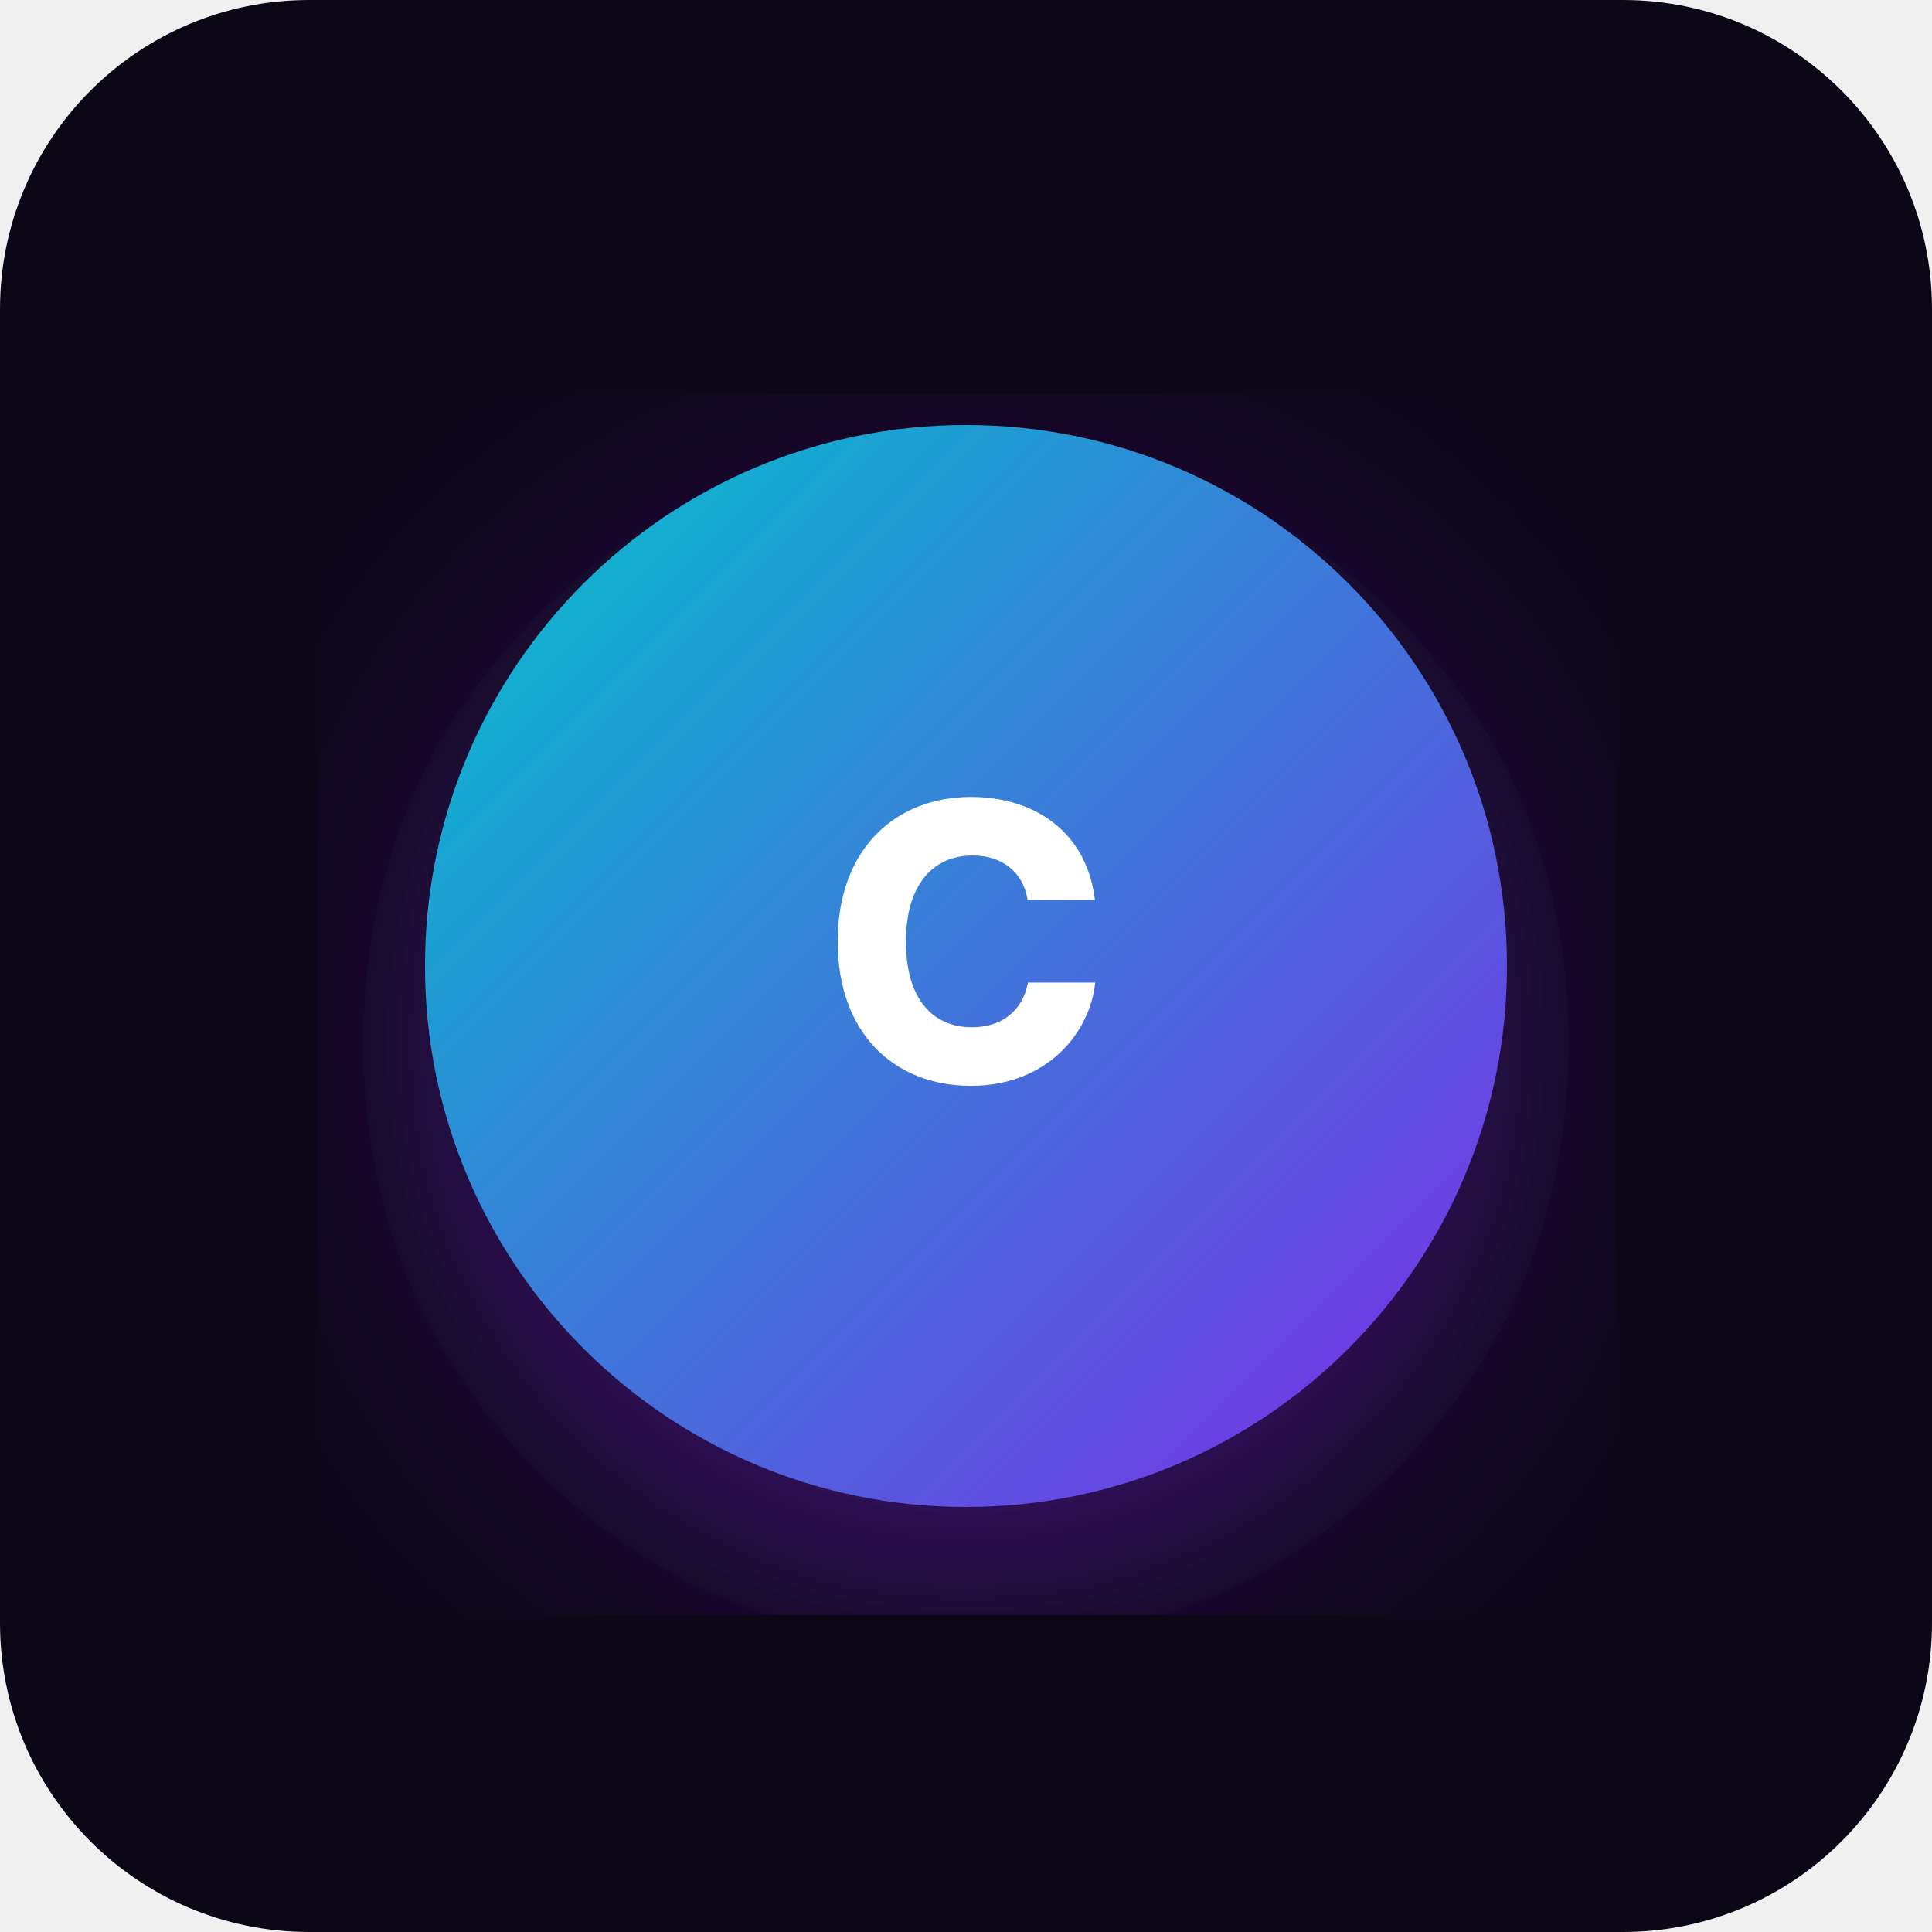
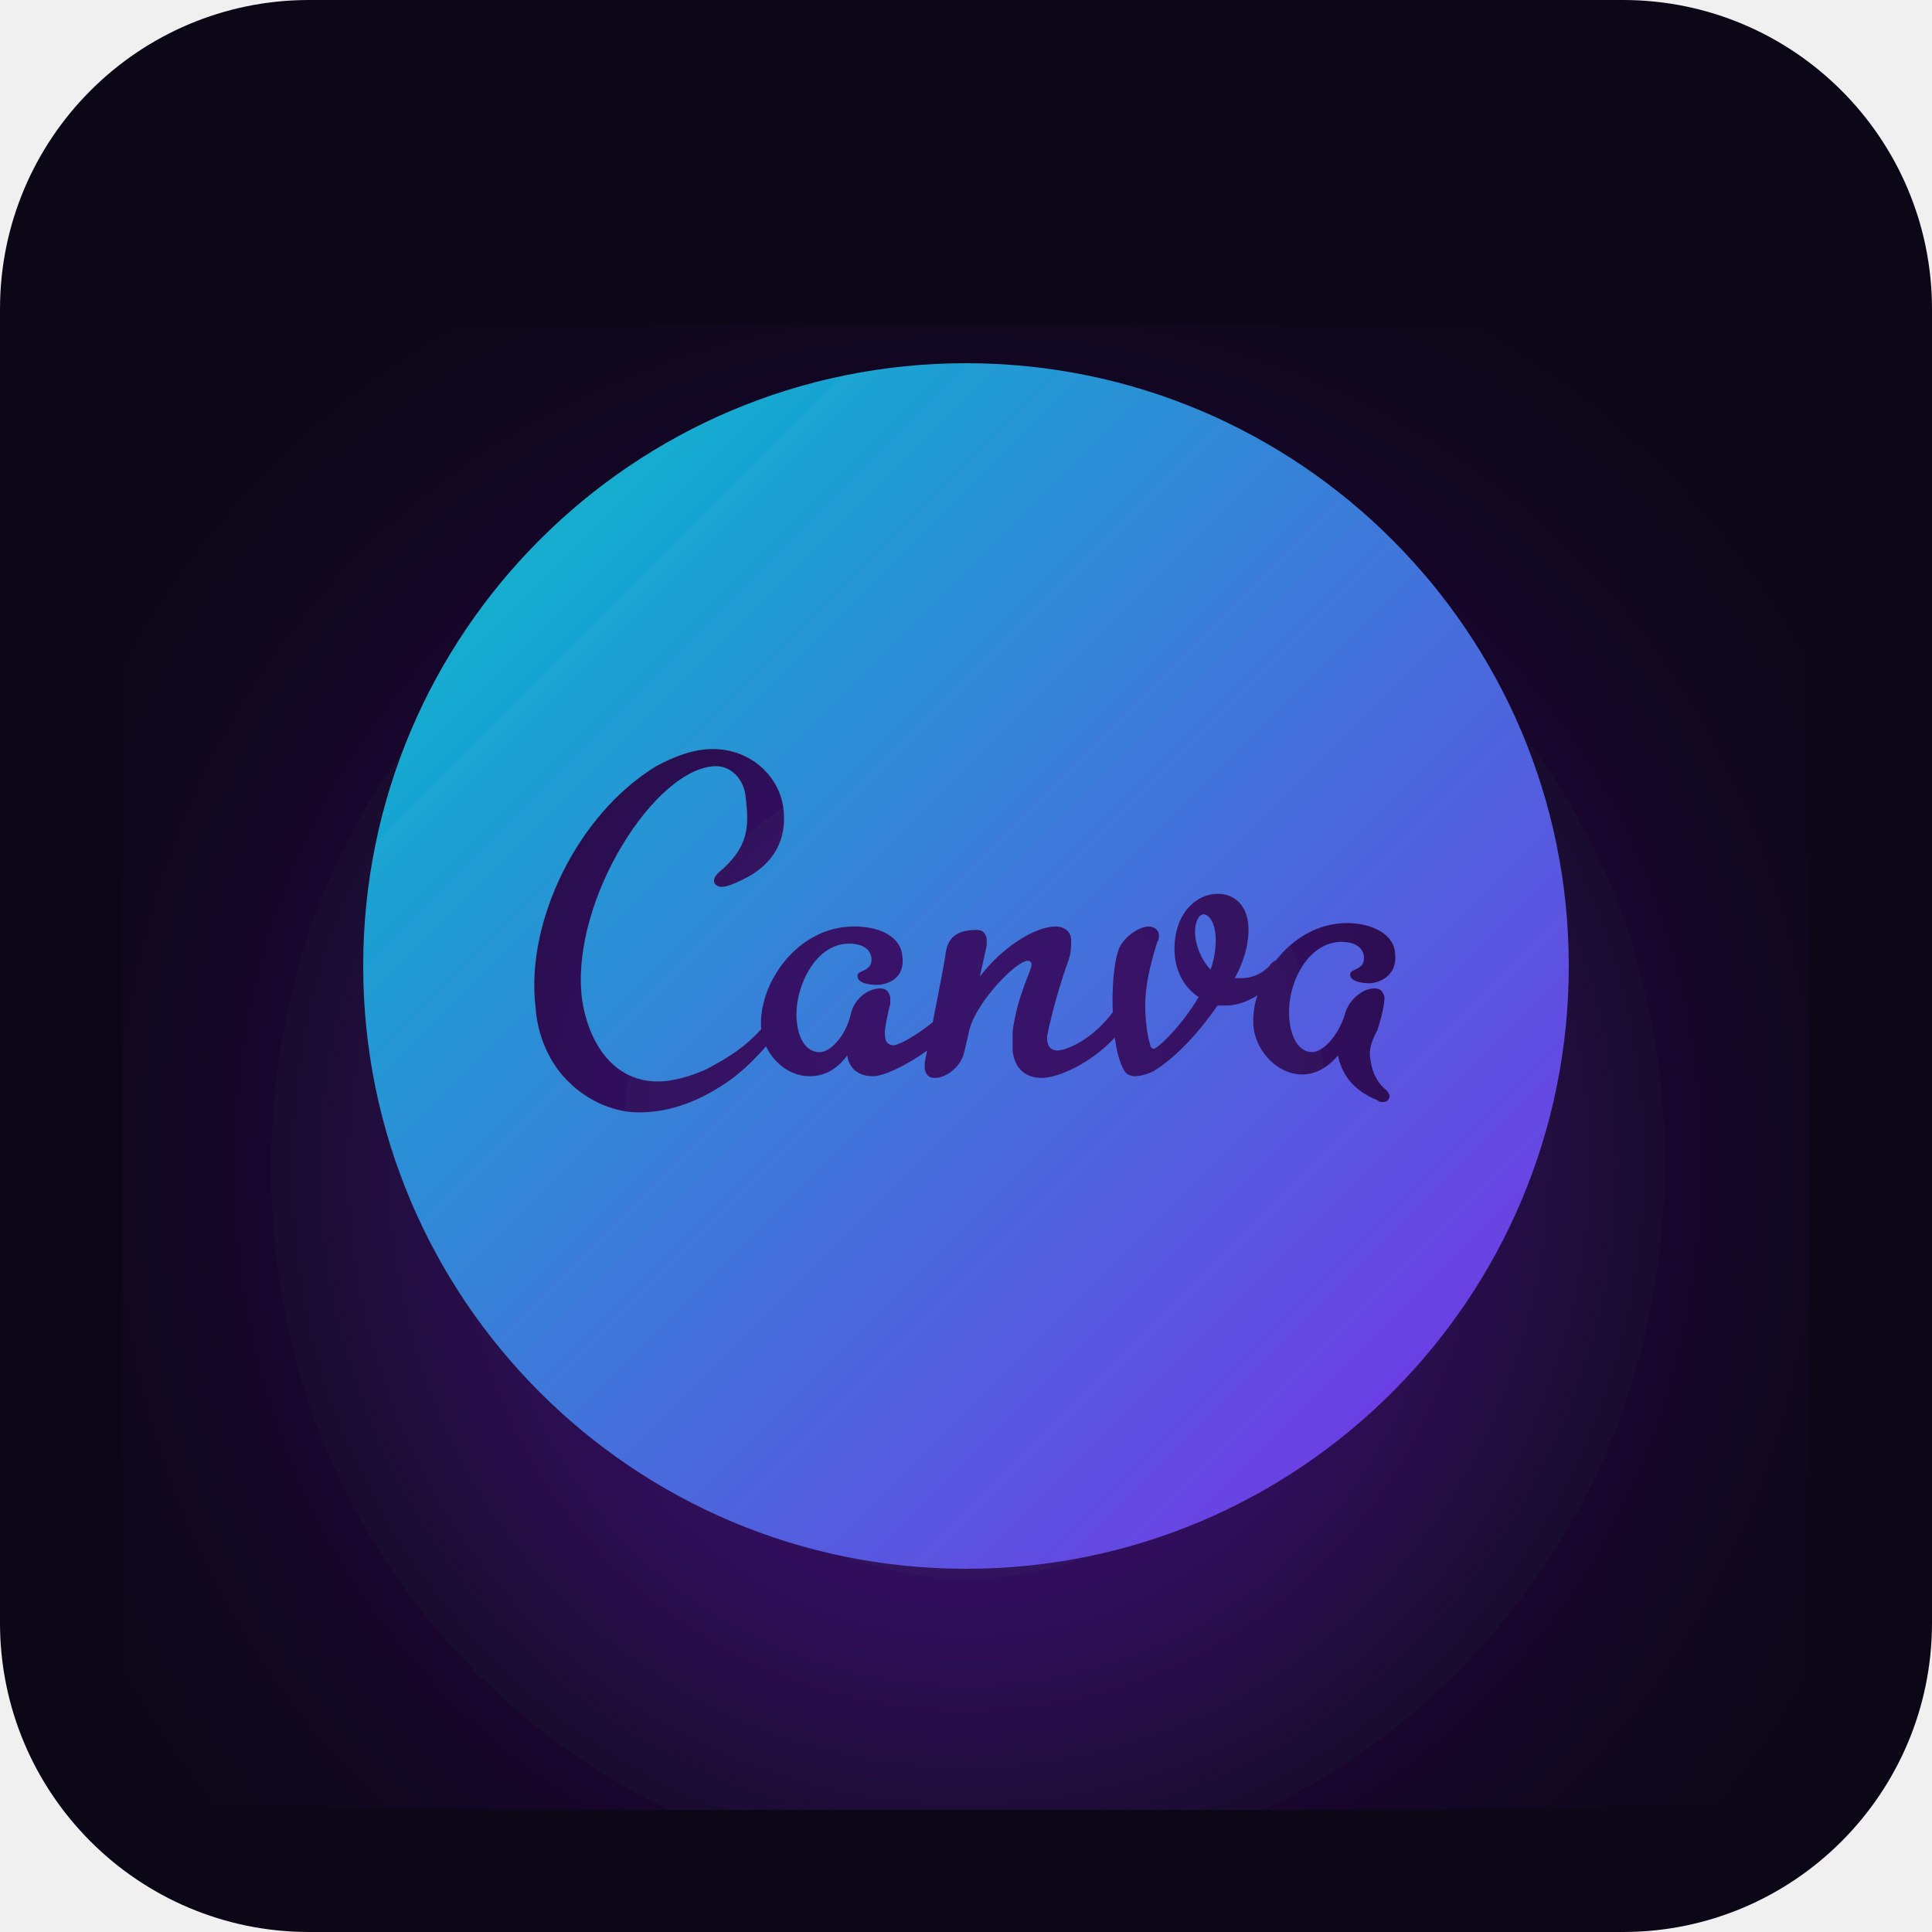
<svg xmlns="http://www.w3.org/2000/svg" viewBox="0 0 100 100" width="100%" height="100%">
  <rect width="100" height="100" fill="#0c0717" rx="16" />
  <defs>
    <linearGradient id="canva-grad" x1="0" y1="0" x2="1" y2="1">
      <stop offset="0%" stop-color="#00c4cc" />
      <stop offset="100%" stop-color="#7d2ae8" />
    </linearGradient>
-     <filter id="glow-canva" x="-10%" y="-10%" width="120%" height="120%">
-       <feDropShadow dx="0" dy="4" stdDeviation="6" flood-color="#7d2ae8" flood-opacity="0.4" />
+     <filter id="glow-canva" x="-20%" y="-20%" width="140%" height="140%">
+       <feDropShadow dx="0" dy="4" stdDeviation="6" flood-color="#7d2ae8" flood-opacity="0.45" />
    </filter>
  </defs>
-   <g filter="url(#glow-canva)">
-     <circle cx="50" cy="50" r="28" fill="url(#canva-grad)" />
-     <text x="50" y="56" font-family="'Outfit', 'Inter', sans-serif" font-weight="800" font-size="20" fill="#ffffff" text-anchor="middle">C</text>
+   <g filter="url(#glow-canva)" transform="translate(50,50) scale(2.6) translate(-12,-12)">
+     <path fill="url(#canva-grad)" d="M12 0C5.373 0 0 5.373 0 12s5.373 12 12 12 12-5.373 12-12S18.627 0 12 0zM6.962 7.68c.754 0 1.337.549 1.405 1.2.069.583-.171 1.097-.822 1.406-.343.171-.48.172-.549.069-.034-.069 0-.137.069-.206.617-.514.617-.926.548-1.508-.034-.378-.308-.618-.583-.618-1.2 0-2.914 2.674-2.674 4.629.103.754.549 1.646 1.509 1.646.308 0 .65-.103.96-.24.5-.264.799-.47 1.097-.8-.073-.885.704-2.046 1.851-2.046.515 0 .926.205.96.583.068.514-.377.582-.514.582s-.378-.034-.378-.17c-.034-.138.309-.07.275-.378-.035-.206-.24-.274-.446-.274-.72 0-1.131.994-1.029 1.611.035.275.172.549.447.549.205 0 .514-.31.617-.755.068-.308.343-.514.583-.514.102 0 .17.034.205.171v.138c-.034.137-.137.548-.102.651 0 .069.034.171.17.171.092 0 .436-.18.777-.459.117-.59.253-1.298.253-1.357.034-.24.137-.48.617-.48.103 0 .171.034.205.171v.138l-.136.617c.445-.583 1.097-.994 1.508-.994.172 0 .309.102.309.274 0 .103 0 .274-.069.446-.137.377-.309.96-.412 1.474 0 .137.035.274.207.274.171 0 .685-.206 1.096-.754l.007-.004c-.002-.068-.007-.134-.007-.202 0-.411.035-.754.104-.994.068-.274.411-.514.617-.514.103 0 .205.069.205.171 0 .035 0 .103-.034.137-.137.446-.24.857-.24 1.269 0 .24.034.582.102.788 0 .034.035.069.07.069.068 0 .548-.445.89-1.028-.308-.206-.48-.549-.48-.96 0-.72.446-1.097.858-1.097.343 0 .617.24.617.72 0 .308-.103.65-.274.96h.102a.77.77 0 0 0 .584-.24.293.293 0 0 1 .134-.117c.335-.425.83-.74 1.41-.74.48 0 .924.205.959.582.068.515-.378.618-.515.618l-.002-.002c-.138 0-.377-.035-.377-.172 0-.137.309-.068.274-.376-.034-.206-.24-.275-.446-.275-.686 0-1.13.891-1.028 1.611.034.275.171.583.445.583.206 0 .515-.308.652-.754.068-.274.343-.514.583-.514.103 0 .17.034.205.171 0 .069 0 .206-.137.652-.17.308-.171.48-.137.617.034.274.171.48.309.583.034.034.068.102.068.102 0 .069-.034.138-.137.138-.034 0-.068 0-.103-.035-.514-.205-.72-.548-.789-.891-.205.24-.445.377-.72.377-.445 0-.89-.411-.96-.926a1.609 1.609 0 0 1 .075-.649c-.203.13-.422.203-.623.203h-.17c-.447.652-.927 1.098-1.27 1.303a.896.896 0 0 1-.377.104c-.068 0-.171-.035-.205-.104-.095-.152-.156-.392-.193-.667-.481.527-1.145.805-1.453.805-.343 0-.548-.206-.582-.55v-.376c.102-.754.377-1.2.377-1.337a.074.074 0 0 0-.069-.07c-.24 0-1.028.824-1.166 1.373l-.103.445c-.068.309-.377.515-.582.515-.103 0-.172-.035-.206-.172v-.137l.046-.233c-.435.31-.87.508-1.075.508-.308 0-.48-.172-.514-.412-.206.274-.445.412-.754.412-.352 0-.696-.24-.862-.593-.244.275-.523.553-.852.764-.48.309-1.028.549-1.68.549-.582 0-1.097-.309-1.371-.583-.412-.377-.651-.96-.686-1.509-.205-1.68.823-3.84 2.4-4.8.378-.205.755-.343 1.132-.343zm9.77 3.291c-.104 0-.172.172-.172.343 0 .274.137.583.309.755a1.74 1.74 0 0 0 .102-.583c0-.343-.137-.515-.24-.515z" />
  </g>
</svg>
